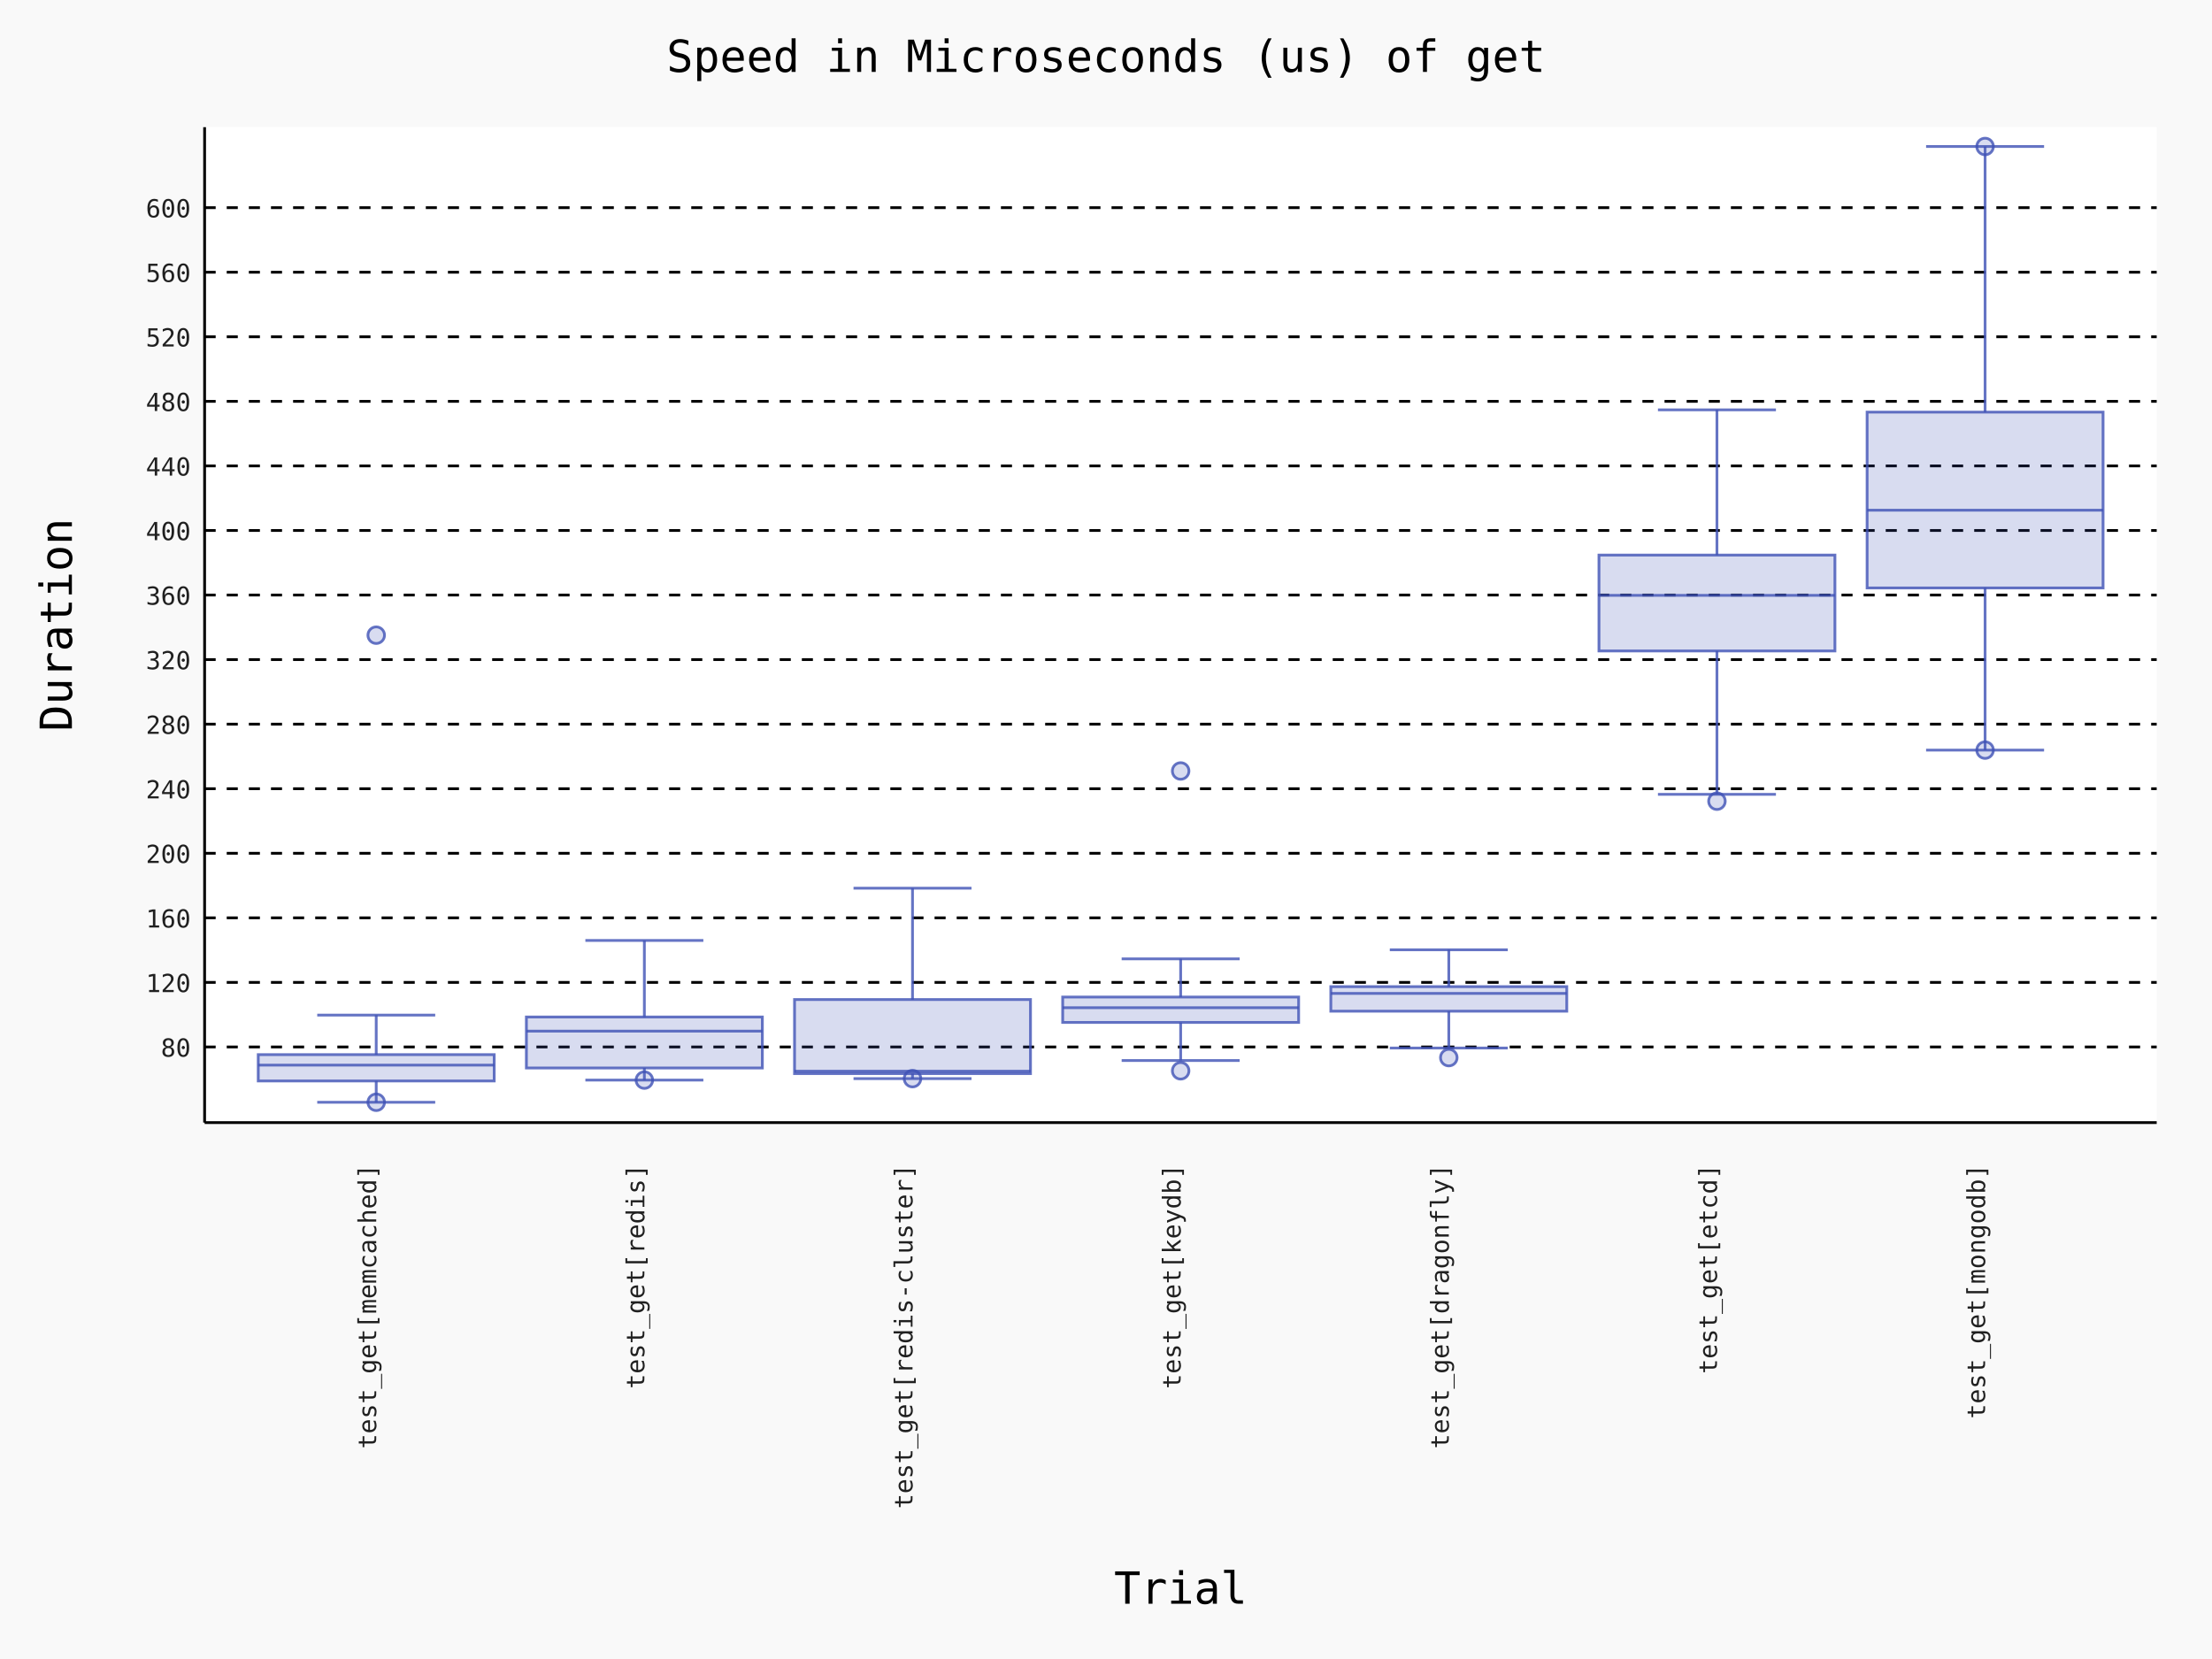
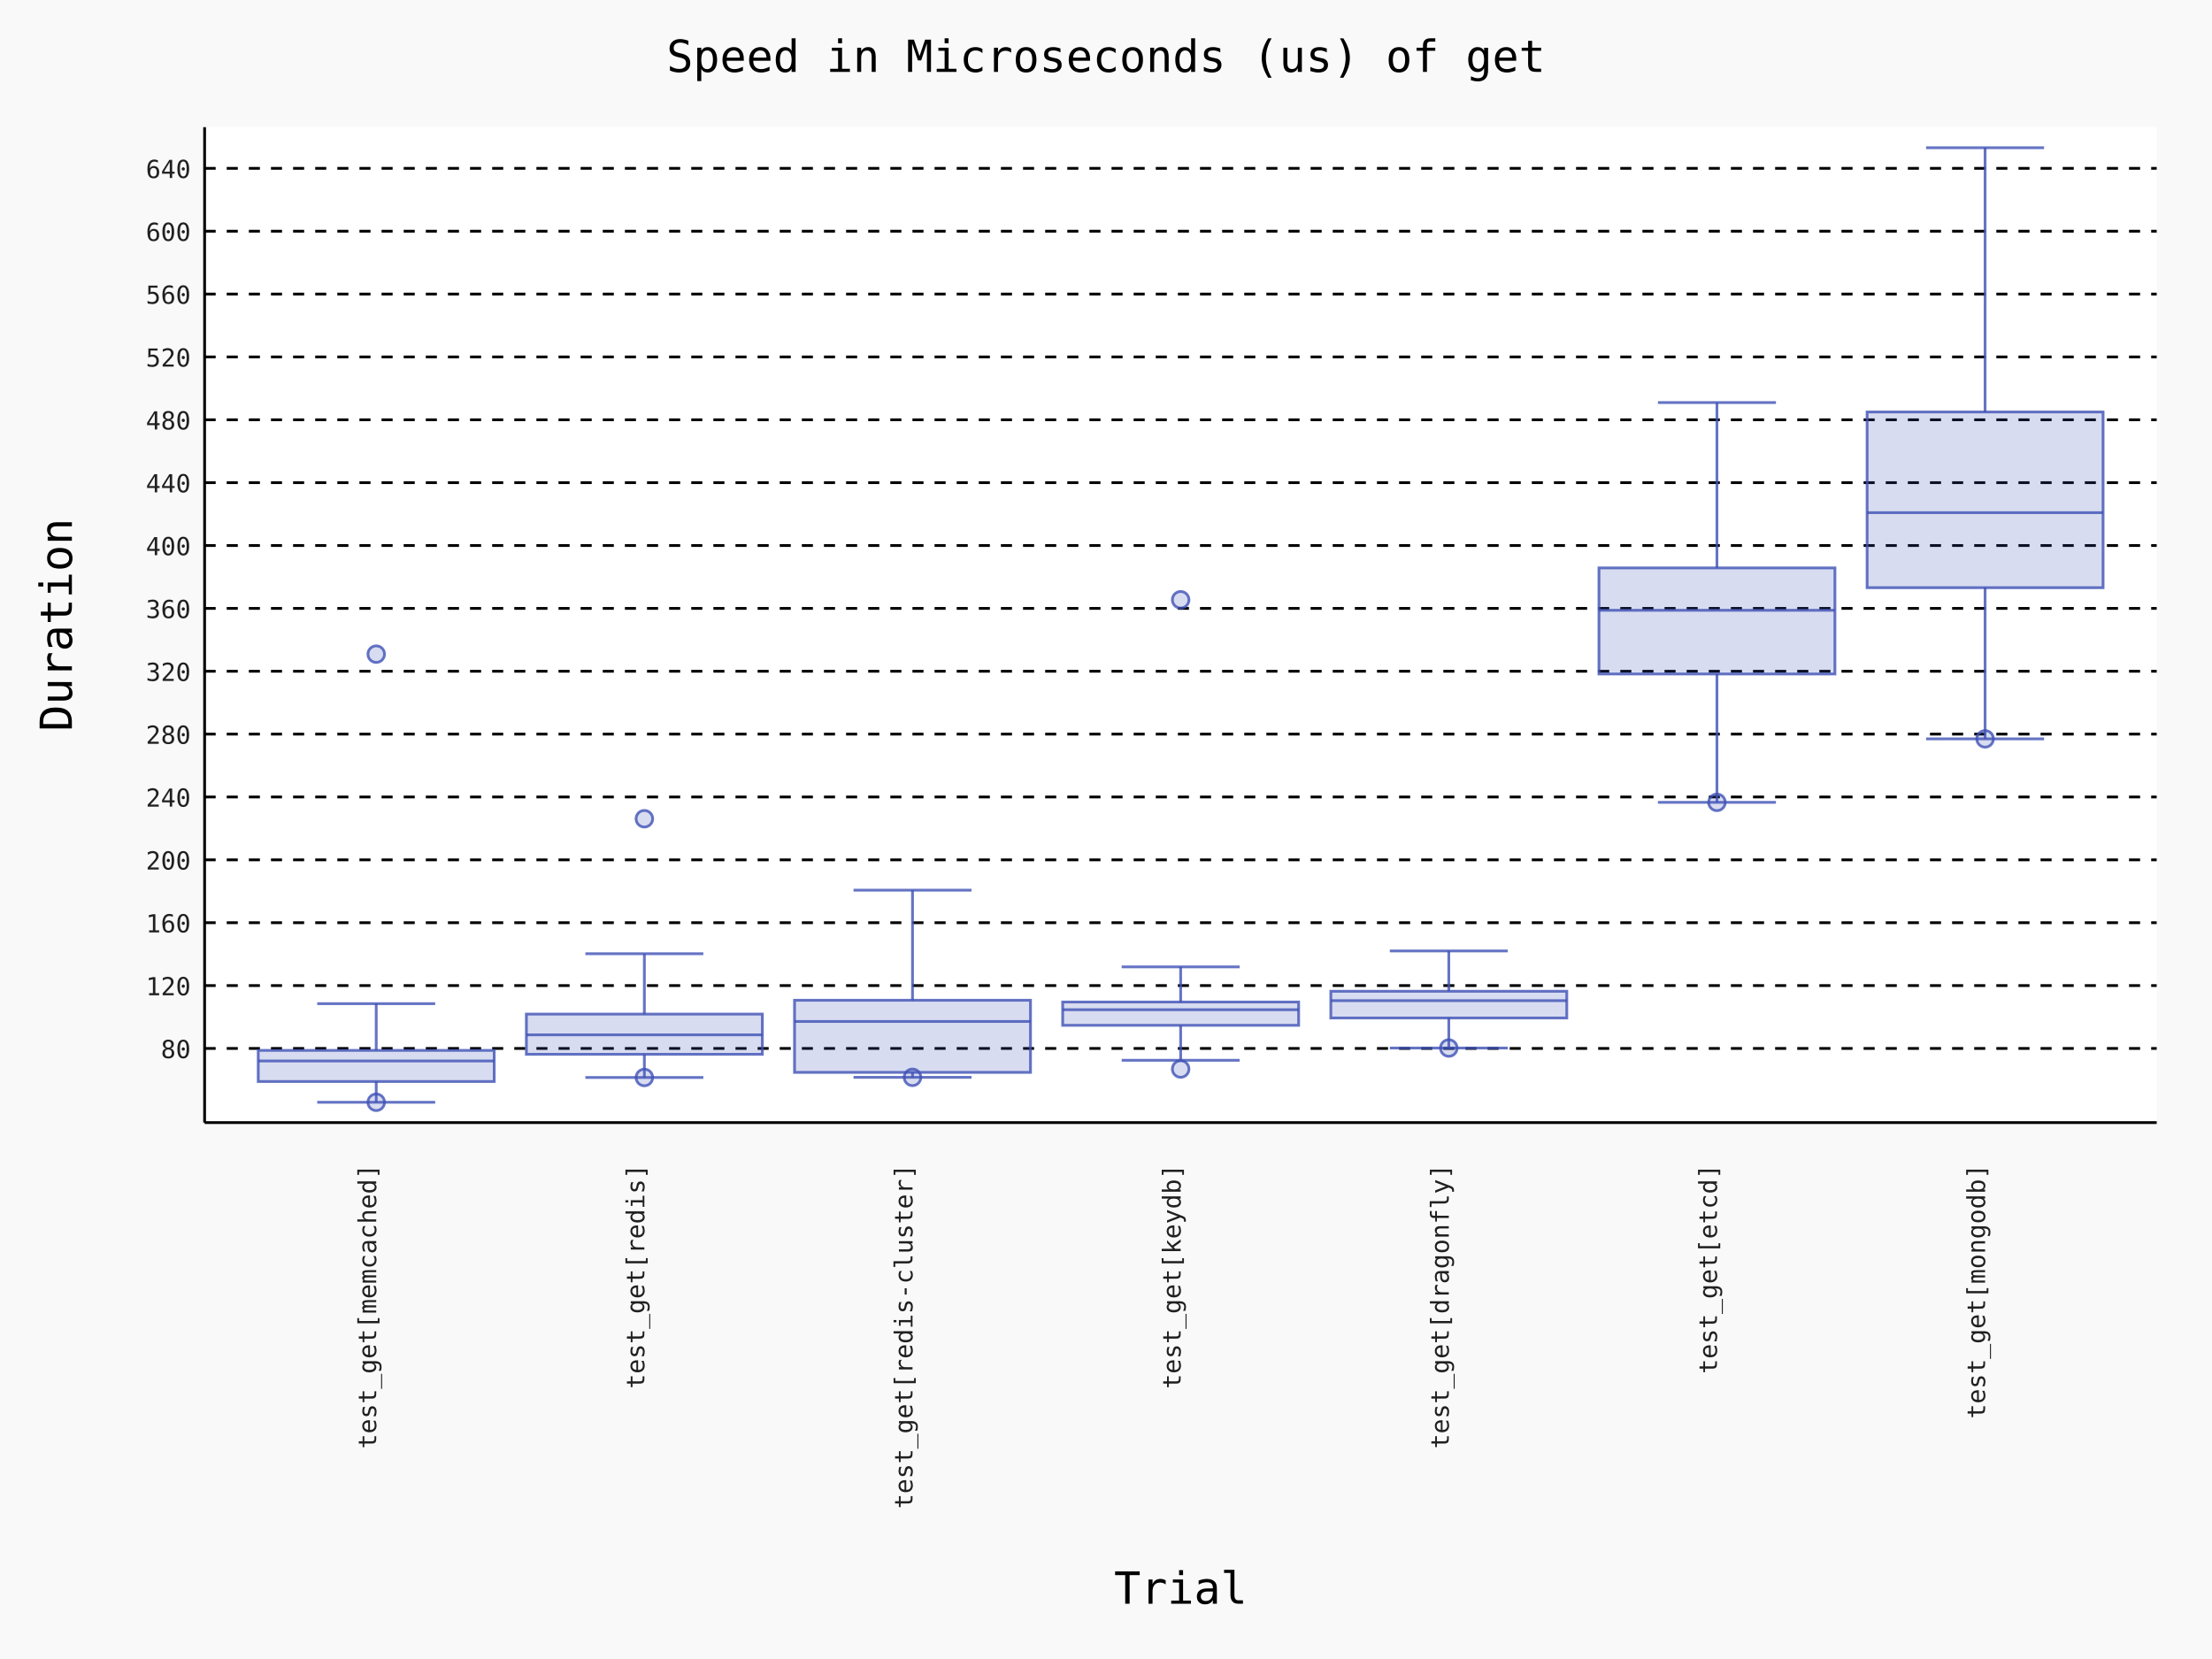
- <svg xmlns="http://www.w3.org/2000/svg" id="chart-4cbffb1e-c1b7-4cfb-9cc7-93001755abcd" class="pygal-chart" viewBox="0 0 800 600">
+ <svg xmlns="http://www.w3.org/2000/svg" id="chart-7146e50e-32be-4535-b7b0-5c730a494fc7" class="pygal-chart" viewBox="0 0 800 600">
  <defs>
-     <style type="text/css">#chart-4cbffb1e-c1b7-4cfb-9cc7-93001755abcd{-webkit-user-select:none;-webkit-font-smoothing:antialiased;font-family:Consolas,"Deja Vu Sans Mono","Bitstream Vera Sans Mono","Courier New",monospace}#chart-4cbffb1e-c1b7-4cfb-9cc7-93001755abcd .title{font-family:Consolas,"Deja Vu Sans Mono","Bitstream Vera Sans Mono","Courier New",monospace;font-size:16px}#chart-4cbffb1e-c1b7-4cfb-9cc7-93001755abcd .legends .legend text{font-family:Consolas,"Deja Vu Sans Mono","Bitstream Vera Sans Mono","Courier New",monospace;font-size:14px}#chart-4cbffb1e-c1b7-4cfb-9cc7-93001755abcd .axis text{font-family:Consolas,"Deja Vu Sans Mono","Bitstream Vera Sans Mono","Courier New",monospace;font-size:10px}#chart-4cbffb1e-c1b7-4cfb-9cc7-93001755abcd .axis text.major{font-family:Consolas,"Deja Vu Sans Mono","Bitstream Vera Sans Mono","Courier New",monospace;font-size:10px}#chart-4cbffb1e-c1b7-4cfb-9cc7-93001755abcd .text-overlay text.value{font-family:Consolas,"Deja Vu Sans Mono","Bitstream Vera Sans Mono","Courier New",monospace;font-size:16px}#chart-4cbffb1e-c1b7-4cfb-9cc7-93001755abcd .text-overlay text.label{font-family:Consolas,"Deja Vu Sans Mono","Bitstream Vera Sans Mono","Courier New",monospace;font-size:10px}#chart-4cbffb1e-c1b7-4cfb-9cc7-93001755abcd .tooltip{font-family:Consolas,"Deja Vu Sans Mono","Bitstream Vera Sans Mono","Courier New",monospace;font-size:14px}#chart-4cbffb1e-c1b7-4cfb-9cc7-93001755abcd text.no_data{font-family:Consolas,"Deja Vu Sans Mono","Bitstream Vera Sans Mono","Courier New",monospace;font-size:64px}
- #chart-4cbffb1e-c1b7-4cfb-9cc7-93001755abcd{background-color:rgba(249,249,249,1)}#chart-4cbffb1e-c1b7-4cfb-9cc7-93001755abcd path,#chart-4cbffb1e-c1b7-4cfb-9cc7-93001755abcd line,#chart-4cbffb1e-c1b7-4cfb-9cc7-93001755abcd rect,#chart-4cbffb1e-c1b7-4cfb-9cc7-93001755abcd circle{-webkit-transition:150ms;-moz-transition:150ms;transition:150ms}#chart-4cbffb1e-c1b7-4cfb-9cc7-93001755abcd .graph &gt; .background{fill:rgba(249,249,249,1)}#chart-4cbffb1e-c1b7-4cfb-9cc7-93001755abcd .plot &gt; .background{fill:rgba(255,255,255,1)}#chart-4cbffb1e-c1b7-4cfb-9cc7-93001755abcd .graph{fill:rgba(0,0,0,.87)}#chart-4cbffb1e-c1b7-4cfb-9cc7-93001755abcd text.no_data{fill:rgba(0,0,0,1)}#chart-4cbffb1e-c1b7-4cfb-9cc7-93001755abcd .title{fill:rgba(0,0,0,1)}#chart-4cbffb1e-c1b7-4cfb-9cc7-93001755abcd .legends .legend text{fill:rgba(0,0,0,.87)}#chart-4cbffb1e-c1b7-4cfb-9cc7-93001755abcd .legends .legend:hover text{fill:rgba(0,0,0,1)}#chart-4cbffb1e-c1b7-4cfb-9cc7-93001755abcd .axis .line{stroke:rgba(0,0,0,1)}#chart-4cbffb1e-c1b7-4cfb-9cc7-93001755abcd .axis .guide.line{stroke:rgba(0,0,0,.54)}#chart-4cbffb1e-c1b7-4cfb-9cc7-93001755abcd .axis .major.line{stroke:rgba(0,0,0,.87)}#chart-4cbffb1e-c1b7-4cfb-9cc7-93001755abcd .axis text.major{fill:rgba(0,0,0,1)}#chart-4cbffb1e-c1b7-4cfb-9cc7-93001755abcd .axis.y .guides:hover .guide.line,#chart-4cbffb1e-c1b7-4cfb-9cc7-93001755abcd .line-graph .axis.x .guides:hover .guide.line,#chart-4cbffb1e-c1b7-4cfb-9cc7-93001755abcd .stackedline-graph .axis.x .guides:hover .guide.line,#chart-4cbffb1e-c1b7-4cfb-9cc7-93001755abcd .xy-graph .axis.x .guides:hover .guide.line{stroke:rgba(0,0,0,1)}#chart-4cbffb1e-c1b7-4cfb-9cc7-93001755abcd .axis .guides:hover text{fill:rgba(0,0,0,1)}#chart-4cbffb1e-c1b7-4cfb-9cc7-93001755abcd .reactive{fill-opacity:.7;stroke-opacity:.8;stroke-width:1}#chart-4cbffb1e-c1b7-4cfb-9cc7-93001755abcd .ci{stroke:rgba(0,0,0,.87)}#chart-4cbffb1e-c1b7-4cfb-9cc7-93001755abcd .reactive.active,#chart-4cbffb1e-c1b7-4cfb-9cc7-93001755abcd .active .reactive{fill-opacity:.8;stroke-opacity:.9;stroke-width:4}#chart-4cbffb1e-c1b7-4cfb-9cc7-93001755abcd .ci .reactive.active{stroke-width:1.5}#chart-4cbffb1e-c1b7-4cfb-9cc7-93001755abcd .series text{fill:rgba(0,0,0,1)}#chart-4cbffb1e-c1b7-4cfb-9cc7-93001755abcd .tooltip rect{fill:rgba(255,255,255,1);stroke:rgba(0,0,0,1);-webkit-transition:opacity 150ms;-moz-transition:opacity 150ms;transition:opacity 150ms}#chart-4cbffb1e-c1b7-4cfb-9cc7-93001755abcd .tooltip .label{fill:rgba(0,0,0,.87)}#chart-4cbffb1e-c1b7-4cfb-9cc7-93001755abcd .tooltip .label{fill:rgba(0,0,0,.87)}#chart-4cbffb1e-c1b7-4cfb-9cc7-93001755abcd .tooltip .legend{font-size:.8em;fill:rgba(0,0,0,.54)}#chart-4cbffb1e-c1b7-4cfb-9cc7-93001755abcd .tooltip .x_label{font-size:.6em;fill:rgba(0,0,0,1)}#chart-4cbffb1e-c1b7-4cfb-9cc7-93001755abcd .tooltip .xlink{font-size:.5em;text-decoration:underline}#chart-4cbffb1e-c1b7-4cfb-9cc7-93001755abcd .tooltip .value{font-size:1.5em}#chart-4cbffb1e-c1b7-4cfb-9cc7-93001755abcd .bound{font-size:.5em}#chart-4cbffb1e-c1b7-4cfb-9cc7-93001755abcd .max-value{font-size:.75em;fill:rgba(0,0,0,.54)}#chart-4cbffb1e-c1b7-4cfb-9cc7-93001755abcd .map-element{fill:rgba(255,255,255,1);stroke:rgba(0,0,0,.54) !important}#chart-4cbffb1e-c1b7-4cfb-9cc7-93001755abcd .map-element .reactive{fill-opacity:inherit;stroke-opacity:inherit}#chart-4cbffb1e-c1b7-4cfb-9cc7-93001755abcd .color-0,#chart-4cbffb1e-c1b7-4cfb-9cc7-93001755abcd .color-0 a:visited{stroke:#3F51B5;fill:#3F51B5}#chart-4cbffb1e-c1b7-4cfb-9cc7-93001755abcd .color-1,#chart-4cbffb1e-c1b7-4cfb-9cc7-93001755abcd .color-1 a:visited{stroke:#3F51B5;fill:#3F51B5}#chart-4cbffb1e-c1b7-4cfb-9cc7-93001755abcd .color-2,#chart-4cbffb1e-c1b7-4cfb-9cc7-93001755abcd .color-2 a:visited{stroke:#3F51B5;fill:#3F51B5}#chart-4cbffb1e-c1b7-4cfb-9cc7-93001755abcd .color-3,#chart-4cbffb1e-c1b7-4cfb-9cc7-93001755abcd .color-3 a:visited{stroke:#3F51B5;fill:#3F51B5}#chart-4cbffb1e-c1b7-4cfb-9cc7-93001755abcd .color-4,#chart-4cbffb1e-c1b7-4cfb-9cc7-93001755abcd .color-4 a:visited{stroke:#3F51B5;fill:#3F51B5}#chart-4cbffb1e-c1b7-4cfb-9cc7-93001755abcd .color-5,#chart-4cbffb1e-c1b7-4cfb-9cc7-93001755abcd .color-5 a:visited{stroke:#3F51B5;fill:#3F51B5}#chart-4cbffb1e-c1b7-4cfb-9cc7-93001755abcd .color-6,#chart-4cbffb1e-c1b7-4cfb-9cc7-93001755abcd .color-6 a:visited{stroke:#3F51B5;fill:#3F51B5}#chart-4cbffb1e-c1b7-4cfb-9cc7-93001755abcd .text-overlay .color-0 text{fill:black}#chart-4cbffb1e-c1b7-4cfb-9cc7-93001755abcd .text-overlay .color-1 text{fill:black}#chart-4cbffb1e-c1b7-4cfb-9cc7-93001755abcd .text-overlay .color-2 text{fill:black}#chart-4cbffb1e-c1b7-4cfb-9cc7-93001755abcd .text-overlay .color-3 text{fill:black}#chart-4cbffb1e-c1b7-4cfb-9cc7-93001755abcd .text-overlay .color-4 text{fill:black}#chart-4cbffb1e-c1b7-4cfb-9cc7-93001755abcd .text-overlay .color-5 text{fill:black}#chart-4cbffb1e-c1b7-4cfb-9cc7-93001755abcd .text-overlay .color-6 text{fill:black}
- #chart-4cbffb1e-c1b7-4cfb-9cc7-93001755abcd text.no_data{text-anchor:middle}#chart-4cbffb1e-c1b7-4cfb-9cc7-93001755abcd .guide.line{fill:none}#chart-4cbffb1e-c1b7-4cfb-9cc7-93001755abcd .centered{text-anchor:middle}#chart-4cbffb1e-c1b7-4cfb-9cc7-93001755abcd .title{text-anchor:middle}#chart-4cbffb1e-c1b7-4cfb-9cc7-93001755abcd .legends .legend text{fill-opacity:1}#chart-4cbffb1e-c1b7-4cfb-9cc7-93001755abcd .axis.x text{text-anchor:middle}#chart-4cbffb1e-c1b7-4cfb-9cc7-93001755abcd .axis.x:not(.web) text[transform]{text-anchor:start}#chart-4cbffb1e-c1b7-4cfb-9cc7-93001755abcd .axis.x:not(.web) text[transform].backwards{text-anchor:end}#chart-4cbffb1e-c1b7-4cfb-9cc7-93001755abcd .axis.y text{text-anchor:end}#chart-4cbffb1e-c1b7-4cfb-9cc7-93001755abcd .axis.y text[transform].backwards{text-anchor:start}#chart-4cbffb1e-c1b7-4cfb-9cc7-93001755abcd .axis.y2 text{text-anchor:start}#chart-4cbffb1e-c1b7-4cfb-9cc7-93001755abcd .axis.y2 text[transform].backwards{text-anchor:end}#chart-4cbffb1e-c1b7-4cfb-9cc7-93001755abcd .axis .guide.line{stroke-dasharray:4,4;stroke:black}#chart-4cbffb1e-c1b7-4cfb-9cc7-93001755abcd .axis .major.guide.line{stroke-dasharray:6,6;stroke:black}#chart-4cbffb1e-c1b7-4cfb-9cc7-93001755abcd .horizontal .axis.y .guide.line,#chart-4cbffb1e-c1b7-4cfb-9cc7-93001755abcd .horizontal .axis.y2 .guide.line,#chart-4cbffb1e-c1b7-4cfb-9cc7-93001755abcd .vertical .axis.x .guide.line{opacity:0}#chart-4cbffb1e-c1b7-4cfb-9cc7-93001755abcd .horizontal .axis.always_show .guide.line,#chart-4cbffb1e-c1b7-4cfb-9cc7-93001755abcd .vertical .axis.always_show .guide.line{opacity:1 !important}#chart-4cbffb1e-c1b7-4cfb-9cc7-93001755abcd .axis.y .guides:hover .guide.line,#chart-4cbffb1e-c1b7-4cfb-9cc7-93001755abcd .axis.y2 .guides:hover .guide.line,#chart-4cbffb1e-c1b7-4cfb-9cc7-93001755abcd .axis.x .guides:hover .guide.line{opacity:1}#chart-4cbffb1e-c1b7-4cfb-9cc7-93001755abcd .axis .guides:hover text{opacity:1}#chart-4cbffb1e-c1b7-4cfb-9cc7-93001755abcd .nofill{fill:none}#chart-4cbffb1e-c1b7-4cfb-9cc7-93001755abcd .subtle-fill{fill-opacity:.2}#chart-4cbffb1e-c1b7-4cfb-9cc7-93001755abcd .dot{stroke-width:1px;fill-opacity:1;stroke-opacity:1}#chart-4cbffb1e-c1b7-4cfb-9cc7-93001755abcd .dot.active{stroke-width:5px}#chart-4cbffb1e-c1b7-4cfb-9cc7-93001755abcd .dot.negative{fill:transparent}#chart-4cbffb1e-c1b7-4cfb-9cc7-93001755abcd text,#chart-4cbffb1e-c1b7-4cfb-9cc7-93001755abcd tspan{stroke:none !important}#chart-4cbffb1e-c1b7-4cfb-9cc7-93001755abcd .series text.active{opacity:1}#chart-4cbffb1e-c1b7-4cfb-9cc7-93001755abcd .tooltip rect{fill-opacity:.95;stroke-width:.5}#chart-4cbffb1e-c1b7-4cfb-9cc7-93001755abcd .tooltip text{fill-opacity:1}#chart-4cbffb1e-c1b7-4cfb-9cc7-93001755abcd .showable{visibility:hidden}#chart-4cbffb1e-c1b7-4cfb-9cc7-93001755abcd .showable.shown{visibility:visible}#chart-4cbffb1e-c1b7-4cfb-9cc7-93001755abcd .gauge-background{fill:rgba(229,229,229,1);stroke:none}#chart-4cbffb1e-c1b7-4cfb-9cc7-93001755abcd .bg-lines{stroke:rgba(249,249,249,1);stroke-width:2px}
+     <style type="text/css">#chart-7146e50e-32be-4535-b7b0-5c730a494fc7{-webkit-user-select:none;-webkit-font-smoothing:antialiased;font-family:Consolas,"Deja Vu Sans Mono","Bitstream Vera Sans Mono","Courier New",monospace}#chart-7146e50e-32be-4535-b7b0-5c730a494fc7 .title{font-family:Consolas,"Deja Vu Sans Mono","Bitstream Vera Sans Mono","Courier New",monospace;font-size:16px}#chart-7146e50e-32be-4535-b7b0-5c730a494fc7 .legends .legend text{font-family:Consolas,"Deja Vu Sans Mono","Bitstream Vera Sans Mono","Courier New",monospace;font-size:14px}#chart-7146e50e-32be-4535-b7b0-5c730a494fc7 .axis text{font-family:Consolas,"Deja Vu Sans Mono","Bitstream Vera Sans Mono","Courier New",monospace;font-size:10px}#chart-7146e50e-32be-4535-b7b0-5c730a494fc7 .axis text.major{font-family:Consolas,"Deja Vu Sans Mono","Bitstream Vera Sans Mono","Courier New",monospace;font-size:10px}#chart-7146e50e-32be-4535-b7b0-5c730a494fc7 .text-overlay text.value{font-family:Consolas,"Deja Vu Sans Mono","Bitstream Vera Sans Mono","Courier New",monospace;font-size:16px}#chart-7146e50e-32be-4535-b7b0-5c730a494fc7 .text-overlay text.label{font-family:Consolas,"Deja Vu Sans Mono","Bitstream Vera Sans Mono","Courier New",monospace;font-size:10px}#chart-7146e50e-32be-4535-b7b0-5c730a494fc7 .tooltip{font-family:Consolas,"Deja Vu Sans Mono","Bitstream Vera Sans Mono","Courier New",monospace;font-size:14px}#chart-7146e50e-32be-4535-b7b0-5c730a494fc7 text.no_data{font-family:Consolas,"Deja Vu Sans Mono","Bitstream Vera Sans Mono","Courier New",monospace;font-size:64px}
+ #chart-7146e50e-32be-4535-b7b0-5c730a494fc7{background-color:rgba(249,249,249,1)}#chart-7146e50e-32be-4535-b7b0-5c730a494fc7 path,#chart-7146e50e-32be-4535-b7b0-5c730a494fc7 line,#chart-7146e50e-32be-4535-b7b0-5c730a494fc7 rect,#chart-7146e50e-32be-4535-b7b0-5c730a494fc7 circle{-webkit-transition:150ms;-moz-transition:150ms;transition:150ms}#chart-7146e50e-32be-4535-b7b0-5c730a494fc7 .graph &gt; .background{fill:rgba(249,249,249,1)}#chart-7146e50e-32be-4535-b7b0-5c730a494fc7 .plot &gt; .background{fill:rgba(255,255,255,1)}#chart-7146e50e-32be-4535-b7b0-5c730a494fc7 .graph{fill:rgba(0,0,0,.87)}#chart-7146e50e-32be-4535-b7b0-5c730a494fc7 text.no_data{fill:rgba(0,0,0,1)}#chart-7146e50e-32be-4535-b7b0-5c730a494fc7 .title{fill:rgba(0,0,0,1)}#chart-7146e50e-32be-4535-b7b0-5c730a494fc7 .legends .legend text{fill:rgba(0,0,0,.87)}#chart-7146e50e-32be-4535-b7b0-5c730a494fc7 .legends .legend:hover text{fill:rgba(0,0,0,1)}#chart-7146e50e-32be-4535-b7b0-5c730a494fc7 .axis .line{stroke:rgba(0,0,0,1)}#chart-7146e50e-32be-4535-b7b0-5c730a494fc7 .axis .guide.line{stroke:rgba(0,0,0,.54)}#chart-7146e50e-32be-4535-b7b0-5c730a494fc7 .axis .major.line{stroke:rgba(0,0,0,.87)}#chart-7146e50e-32be-4535-b7b0-5c730a494fc7 .axis text.major{fill:rgba(0,0,0,1)}#chart-7146e50e-32be-4535-b7b0-5c730a494fc7 .axis.y .guides:hover .guide.line,#chart-7146e50e-32be-4535-b7b0-5c730a494fc7 .line-graph .axis.x .guides:hover .guide.line,#chart-7146e50e-32be-4535-b7b0-5c730a494fc7 .stackedline-graph .axis.x .guides:hover .guide.line,#chart-7146e50e-32be-4535-b7b0-5c730a494fc7 .xy-graph .axis.x .guides:hover .guide.line{stroke:rgba(0,0,0,1)}#chart-7146e50e-32be-4535-b7b0-5c730a494fc7 .axis .guides:hover text{fill:rgba(0,0,0,1)}#chart-7146e50e-32be-4535-b7b0-5c730a494fc7 .reactive{fill-opacity:.7;stroke-opacity:.8;stroke-width:1}#chart-7146e50e-32be-4535-b7b0-5c730a494fc7 .ci{stroke:rgba(0,0,0,.87)}#chart-7146e50e-32be-4535-b7b0-5c730a494fc7 .reactive.active,#chart-7146e50e-32be-4535-b7b0-5c730a494fc7 .active .reactive{fill-opacity:.8;stroke-opacity:.9;stroke-width:4}#chart-7146e50e-32be-4535-b7b0-5c730a494fc7 .ci .reactive.active{stroke-width:1.5}#chart-7146e50e-32be-4535-b7b0-5c730a494fc7 .series text{fill:rgba(0,0,0,1)}#chart-7146e50e-32be-4535-b7b0-5c730a494fc7 .tooltip rect{fill:rgba(255,255,255,1);stroke:rgba(0,0,0,1);-webkit-transition:opacity 150ms;-moz-transition:opacity 150ms;transition:opacity 150ms}#chart-7146e50e-32be-4535-b7b0-5c730a494fc7 .tooltip .label{fill:rgba(0,0,0,.87)}#chart-7146e50e-32be-4535-b7b0-5c730a494fc7 .tooltip .label{fill:rgba(0,0,0,.87)}#chart-7146e50e-32be-4535-b7b0-5c730a494fc7 .tooltip .legend{font-size:.8em;fill:rgba(0,0,0,.54)}#chart-7146e50e-32be-4535-b7b0-5c730a494fc7 .tooltip .x_label{font-size:.6em;fill:rgba(0,0,0,1)}#chart-7146e50e-32be-4535-b7b0-5c730a494fc7 .tooltip .xlink{font-size:.5em;text-decoration:underline}#chart-7146e50e-32be-4535-b7b0-5c730a494fc7 .tooltip .value{font-size:1.5em}#chart-7146e50e-32be-4535-b7b0-5c730a494fc7 .bound{font-size:.5em}#chart-7146e50e-32be-4535-b7b0-5c730a494fc7 .max-value{font-size:.75em;fill:rgba(0,0,0,.54)}#chart-7146e50e-32be-4535-b7b0-5c730a494fc7 .map-element{fill:rgba(255,255,255,1);stroke:rgba(0,0,0,.54) !important}#chart-7146e50e-32be-4535-b7b0-5c730a494fc7 .map-element .reactive{fill-opacity:inherit;stroke-opacity:inherit}#chart-7146e50e-32be-4535-b7b0-5c730a494fc7 .color-0,#chart-7146e50e-32be-4535-b7b0-5c730a494fc7 .color-0 a:visited{stroke:#3F51B5;fill:#3F51B5}#chart-7146e50e-32be-4535-b7b0-5c730a494fc7 .color-1,#chart-7146e50e-32be-4535-b7b0-5c730a494fc7 .color-1 a:visited{stroke:#3F51B5;fill:#3F51B5}#chart-7146e50e-32be-4535-b7b0-5c730a494fc7 .color-2,#chart-7146e50e-32be-4535-b7b0-5c730a494fc7 .color-2 a:visited{stroke:#3F51B5;fill:#3F51B5}#chart-7146e50e-32be-4535-b7b0-5c730a494fc7 .color-3,#chart-7146e50e-32be-4535-b7b0-5c730a494fc7 .color-3 a:visited{stroke:#3F51B5;fill:#3F51B5}#chart-7146e50e-32be-4535-b7b0-5c730a494fc7 .color-4,#chart-7146e50e-32be-4535-b7b0-5c730a494fc7 .color-4 a:visited{stroke:#3F51B5;fill:#3F51B5}#chart-7146e50e-32be-4535-b7b0-5c730a494fc7 .color-5,#chart-7146e50e-32be-4535-b7b0-5c730a494fc7 .color-5 a:visited{stroke:#3F51B5;fill:#3F51B5}#chart-7146e50e-32be-4535-b7b0-5c730a494fc7 .color-6,#chart-7146e50e-32be-4535-b7b0-5c730a494fc7 .color-6 a:visited{stroke:#3F51B5;fill:#3F51B5}#chart-7146e50e-32be-4535-b7b0-5c730a494fc7 .text-overlay .color-0 text{fill:black}#chart-7146e50e-32be-4535-b7b0-5c730a494fc7 .text-overlay .color-1 text{fill:black}#chart-7146e50e-32be-4535-b7b0-5c730a494fc7 .text-overlay .color-2 text{fill:black}#chart-7146e50e-32be-4535-b7b0-5c730a494fc7 .text-overlay .color-3 text{fill:black}#chart-7146e50e-32be-4535-b7b0-5c730a494fc7 .text-overlay .color-4 text{fill:black}#chart-7146e50e-32be-4535-b7b0-5c730a494fc7 .text-overlay .color-5 text{fill:black}#chart-7146e50e-32be-4535-b7b0-5c730a494fc7 .text-overlay .color-6 text{fill:black}
+ #chart-7146e50e-32be-4535-b7b0-5c730a494fc7 text.no_data{text-anchor:middle}#chart-7146e50e-32be-4535-b7b0-5c730a494fc7 .guide.line{fill:none}#chart-7146e50e-32be-4535-b7b0-5c730a494fc7 .centered{text-anchor:middle}#chart-7146e50e-32be-4535-b7b0-5c730a494fc7 .title{text-anchor:middle}#chart-7146e50e-32be-4535-b7b0-5c730a494fc7 .legends .legend text{fill-opacity:1}#chart-7146e50e-32be-4535-b7b0-5c730a494fc7 .axis.x text{text-anchor:middle}#chart-7146e50e-32be-4535-b7b0-5c730a494fc7 .axis.x:not(.web) text[transform]{text-anchor:start}#chart-7146e50e-32be-4535-b7b0-5c730a494fc7 .axis.x:not(.web) text[transform].backwards{text-anchor:end}#chart-7146e50e-32be-4535-b7b0-5c730a494fc7 .axis.y text{text-anchor:end}#chart-7146e50e-32be-4535-b7b0-5c730a494fc7 .axis.y text[transform].backwards{text-anchor:start}#chart-7146e50e-32be-4535-b7b0-5c730a494fc7 .axis.y2 text{text-anchor:start}#chart-7146e50e-32be-4535-b7b0-5c730a494fc7 .axis.y2 text[transform].backwards{text-anchor:end}#chart-7146e50e-32be-4535-b7b0-5c730a494fc7 .axis .guide.line{stroke-dasharray:4,4;stroke:black}#chart-7146e50e-32be-4535-b7b0-5c730a494fc7 .axis .major.guide.line{stroke-dasharray:6,6;stroke:black}#chart-7146e50e-32be-4535-b7b0-5c730a494fc7 .horizontal .axis.y .guide.line,#chart-7146e50e-32be-4535-b7b0-5c730a494fc7 .horizontal .axis.y2 .guide.line,#chart-7146e50e-32be-4535-b7b0-5c730a494fc7 .vertical .axis.x .guide.line{opacity:0}#chart-7146e50e-32be-4535-b7b0-5c730a494fc7 .horizontal .axis.always_show .guide.line,#chart-7146e50e-32be-4535-b7b0-5c730a494fc7 .vertical .axis.always_show .guide.line{opacity:1 !important}#chart-7146e50e-32be-4535-b7b0-5c730a494fc7 .axis.y .guides:hover .guide.line,#chart-7146e50e-32be-4535-b7b0-5c730a494fc7 .axis.y2 .guides:hover .guide.line,#chart-7146e50e-32be-4535-b7b0-5c730a494fc7 .axis.x .guides:hover .guide.line{opacity:1}#chart-7146e50e-32be-4535-b7b0-5c730a494fc7 .axis .guides:hover text{opacity:1}#chart-7146e50e-32be-4535-b7b0-5c730a494fc7 .nofill{fill:none}#chart-7146e50e-32be-4535-b7b0-5c730a494fc7 .subtle-fill{fill-opacity:.2}#chart-7146e50e-32be-4535-b7b0-5c730a494fc7 .dot{stroke-width:1px;fill-opacity:1;stroke-opacity:1}#chart-7146e50e-32be-4535-b7b0-5c730a494fc7 .dot.active{stroke-width:5px}#chart-7146e50e-32be-4535-b7b0-5c730a494fc7 .dot.negative{fill:transparent}#chart-7146e50e-32be-4535-b7b0-5c730a494fc7 text,#chart-7146e50e-32be-4535-b7b0-5c730a494fc7 tspan{stroke:none !important}#chart-7146e50e-32be-4535-b7b0-5c730a494fc7 .series text.active{opacity:1}#chart-7146e50e-32be-4535-b7b0-5c730a494fc7 .tooltip rect{fill-opacity:.95;stroke-width:.5}#chart-7146e50e-32be-4535-b7b0-5c730a494fc7 .tooltip text{fill-opacity:1}#chart-7146e50e-32be-4535-b7b0-5c730a494fc7 .showable{visibility:hidden}#chart-7146e50e-32be-4535-b7b0-5c730a494fc7 .showable.shown{visibility:visible}#chart-7146e50e-32be-4535-b7b0-5c730a494fc7 .gauge-background{fill:rgba(229,229,229,1);stroke:none}#chart-7146e50e-32be-4535-b7b0-5c730a494fc7 .bg-lines{stroke:rgba(249,249,249,1);stroke-width:2px}
.tooltip .value{font-size:1em !important}.axis text{font-size:9px !important}</style>
  </defs>
  <g class="graph custombox-graph vertical">
    <rect x="0" y="0" width="800" height="600" class="background" />
    <g transform="translate(74, 46)" class="plot">
      <rect x="0" y="0" width="706.0" height="360.0" class="background" />
      <g class="axis y always_show">
        <path d="M0 360 h706" class="line" />
        <g class="guides">
-           <path d="M0 332.646 h706" class="guide line" />
-           <text x="-5" y="336.146" class="">80</text>
-         </g>
-         <g class="guides">
-           <path d="M0 309.297 h706" class="guide line" />
-           <text x="-5" y="312.797" class="">120</text>
-         </g>
-         <g class="guides">
-           <path d="M0 285.948 h706" class="guide line" />
-           <text x="-5" y="289.448" class="">160</text>
-         </g>
-         <g class="guides">
-           <path d="M0 262.598 h706" class="guide line" />
-           <text x="-5" y="266.098" class="">200</text>
-         </g>
-         <g class="guides">
-           <path d="M0 239.249 h706" class="guide line" />
-           <text x="-5" y="242.749" class="">240</text>
-         </g>
-         <g class="guides">
-           <path d="M0 215.9 h706" class="guide line" />
-           <text x="-5" y="219.4" class="">280</text>
-         </g>
-         <g class="guides">
-           <path d="M0 192.55 h706" class="guide line" />
-           <text x="-5" y="196.05" class="">320</text>
-         </g>
-         <g class="guides">
-           <path d="M0 169.201 h706" class="guide line" />
-           <text x="-5" y="172.701" class="">360</text>
-         </g>
-         <g class="guides">
-           <path d="M0 145.852 h706" class="guide line" />
-           <text x="-5" y="149.352" class="">400</text>
-         </g>
-         <g class="guides">
-           <path d="M0 122.502 h706" class="guide line" />
-           <text x="-5" y="126.002" class="">440</text>
-         </g>
-         <g class="guides">
-           <path d="M0 99.153 h706" class="guide line" />
-           <text x="-5" y="102.653" class="">480</text>
-         </g>
-         <g class="guides">
-           <path d="M0 75.804 h706" class="guide line" />
-           <text x="-5" y="79.304" class="">520</text>
-         </g>
-         <g class="guides">
-           <path d="M0 52.454 h706" class="guide line" />
-           <text x="-5" y="55.954" class="">560</text>
-         </g>
-         <g class="guides">
-           <path d="M0 29.105 h706" class="guide line" />
-           <text x="-5" y="32.605" class="">600</text>
+           <path d="M0 333.183 h706" class="guide line" />
+           <text x="-5" y="336.683" class="">80</text>
+         </g>
+         <g class="guides">
+           <path d="M0 310.447 h706" class="guide line" />
+           <text x="-5" y="313.947" class="">120</text>
+         </g>
+         <g class="guides">
+           <path d="M0 287.711 h706" class="guide line" />
+           <text x="-5" y="291.211" class="">160</text>
+         </g>
+         <g class="guides">
+           <path d="M0 264.975 h706" class="guide line" />
+           <text x="-5" y="268.475" class="">200</text>
+         </g>
+         <g class="guides">
+           <path d="M0 242.239 h706" class="guide line" />
+           <text x="-5" y="245.739" class="">240</text>
+         </g>
+         <g class="guides">
+           <path d="M0 219.504 h706" class="guide line" />
+           <text x="-5" y="223.004" class="">280</text>
+         </g>
+         <g class="guides">
+           <path d="M0 196.768 h706" class="guide line" />
+           <text x="-5" y="200.268" class="">320</text>
+         </g>
+         <g class="guides">
+           <path d="M0 174.032 h706" class="guide line" />
+           <text x="-5" y="177.532" class="">360</text>
+         </g>
+         <g class="guides">
+           <path d="M0 151.296 h706" class="guide line" />
+           <text x="-5" y="154.796" class="">400</text>
+         </g>
+         <g class="guides">
+           <path d="M0 128.56 h706" class="guide line" />
+           <text x="-5" y="132.06" class="">440</text>
+         </g>
+         <g class="guides">
+           <path d="M0 105.824 h706" class="guide line" />
+           <text x="-5" y="109.324" class="">480</text>
+         </g>
+         <g class="guides">
+           <path d="M0 83.088 h706" class="guide line" />
+           <text x="-5" y="86.588" class="">520</text>
+         </g>
+         <g class="guides">
+           <path d="M0 60.352 h706" class="guide line" />
+           <text x="-5" y="63.852" class="">560</text>
+         </g>
+         <g class="guides">
+           <path d="M0 37.617 h706" class="guide line" />
+           <text x="-5" y="41.117" class="">600</text>
+         </g>
+         <g class="guides">
+           <path d="M0 14.881 h706" class="guide line" />
+           <text x="-5" y="18.381" class="">640</text>
        </g>
      </g>
      <g class="axis x">
        <path d="M0 0 v360" class="line" />
        <g class="guides">
          <path d="M62.066 0 v360" class="guide line" />
          <text x="62.066" y="375.0" class="backwards" transform="rotate(270 62.06593 375)">test_get[memcached]</text>
        </g>
        <g class="guides">
          <path d="M159.044 0 v360" class="guide line" />
          <text x="159.044" y="375.0" class="backwards" transform="rotate(270 159.044 375)">test_get[redis]</text>
        </g>
        <g class="guides">
          <path d="M256.022 0 v360" class="guide line" />
          <text x="256.022" y="375.0" class="backwards" transform="rotate(270 256.022 375)">test_get[redis-cluster]</text>
        </g>
        <g class="guides">
          <path d="M353 0 v360" class="guide line" />
          <text x="353.0" y="375.0" class="backwards" transform="rotate(270 353 375)">test_get[keydb]</text>
        </g>
        <g class="guides">
          <path d="M449.978 0 v360" class="guide line" />
          <text x="449.978" y="375.0" class="backwards" transform="rotate(270 449.978 375)">test_get[dragonfly]</text>
        </g>
        <g class="guides">
          <path d="M546.956 0 v360" class="guide line" />
          <text x="546.956" y="375.0" class="backwards" transform="rotate(270 546.956 375)">test_get[etcd]</text>
        </g>
        <g class="guides">
          <path d="M643.934 0 v360" class="guide line" />
          <text x="643.934" y="375.0" class="backwards" transform="rotate(270 643.9341 375)">test_get[mongodb]</text>
        </g>
      </g>
      <g class="series serie-0 color-0">
        <g class="boxes">
          <g class="box">
-             <path stroke-width="3" d="M40.731 352.651 L83.401 352.651" class="reactive tooltip-trigger" />
-             <path stroke-width="3" d="M19.396 339.212 L104.736 339.212" class="reactive tooltip-trigger" />
-             <path stroke-width="3" d="M40.731 321.126 L83.401 321.126" class="reactive tooltip-trigger" />
-             <path stroke-width="2" d="M62.066 352.651 L62.066 344.948" class="reactive tooltip-trigger" />
-             <path stroke-width="2" d="M62.066 321.126 L62.066 335.42" class="reactive tooltip-trigger" />
-             <rect x="19.396" y="335.42" height="9.529" width="85.341" class="subtle-fill reactive tooltip-trigger" />
-             <circle cx="62.066" cy="352.651" r="3" class="subtle-fill reactive tooltip-trigger" />
-             <circle cx="62.066" cy="183.722" r="3" class="subtle-fill reactive tooltip-trigger" />
+             <path stroke-width="3" d="M40.731 352.653 L83.401 352.653" class="reactive tooltip-trigger" />
+             <path stroke-width="3" d="M19.396 337.714 L104.736 337.714" class="reactive tooltip-trigger" />
+             <path stroke-width="3" d="M40.731 316.99 L83.401 316.99" class="reactive tooltip-trigger" />
+             <path stroke-width="2" d="M62.066 352.653 L62.066 345.148" class="reactive tooltip-trigger" />
+             <path stroke-width="2" d="M62.066 316.99 L62.066 333.889" class="reactive tooltip-trigger" />
+             <rect x="19.396" y="333.889" height="11.26" width="85.341" class="subtle-fill reactive tooltip-trigger" />
+             <circle cx="62.066" cy="352.653" r="3" class="subtle-fill reactive tooltip-trigger" />
+             <circle cx="62.066" cy="190.579" r="3" class="subtle-fill reactive tooltip-trigger" />
          </g>
        </g>
      </g>
      <g class="series serie-1 color-1">
        <g class="boxes">
          <g class="box">
-             <path stroke-width="3" d="M137.709 344.631 L180.379 344.631" class="reactive tooltip-trigger" />
-             <path stroke-width="3" d="M116.374 326.921 L201.714 326.921" class="reactive tooltip-trigger" />
-             <path stroke-width="3" d="M137.709 294.129 L180.379 294.129" class="reactive tooltip-trigger" />
-             <path stroke-width="2" d="M159.044 344.631 L159.044 340.255" class="reactive tooltip-trigger" />
-             <path stroke-width="2" d="M159.044 294.129 L159.044 321.806" class="reactive tooltip-trigger" />
-             <rect x="116.374" y="321.806" height="18.449" width="85.341" class="subtle-fill reactive tooltip-trigger" />
-             <circle cx="159.044" cy="344.631" r="3" class="subtle-fill reactive tooltip-trigger" />
-             <circle cx="159.044" cy="-150.175" r="3" class="subtle-fill reactive tooltip-trigger" />
+             <path stroke-width="3" d="M137.709 343.688 L180.379 343.688" class="reactive tooltip-trigger" />
+             <path stroke-width="3" d="M116.374 328.267 L201.714 328.267" class="reactive tooltip-trigger" />
+             <path stroke-width="3" d="M137.709 298.929 L180.379 298.929" class="reactive tooltip-trigger" />
+             <path stroke-width="2" d="M159.044 343.688 L159.044 335.304" class="reactive tooltip-trigger" />
+             <path stroke-width="2" d="M159.044 298.929 L159.044 320.761" class="reactive tooltip-trigger" />
+             <rect x="116.374" y="320.761" height="14.543" width="85.341" class="subtle-fill reactive tooltip-trigger" />
+             <circle cx="159.044" cy="343.688" r="3" class="subtle-fill reactive tooltip-trigger" />
+             <circle cx="159.044" cy="250.112" r="3" class="subtle-fill reactive tooltip-trigger" />
          </g>
        </g>
      </g>
      <g class="series serie-2 color-2">
        <g class="boxes">
          <g class="box">
-             <path stroke-width="3" d="M234.687 344.098 L277.357 344.098" class="reactive tooltip-trigger" />
-             <path stroke-width="3" d="M213.352 341.418 L298.692 341.418" class="reactive tooltip-trigger" />
-             <path stroke-width="3" d="M234.687 275.229 L277.357 275.229" class="reactive tooltip-trigger" />
-             <path stroke-width="2" d="M256.022 344.098 L256.022 342.285" class="reactive tooltip-trigger" />
-             <path stroke-width="2" d="M256.022 275.229 L256.022 315.494" class="reactive tooltip-trigger" />
-             <rect x="213.352" y="315.494" height="26.791" width="85.341" class="subtle-fill reactive tooltip-trigger" />
-             <circle cx="256.022" cy="344.098" r="3" class="subtle-fill reactive tooltip-trigger" />
-             <circle cx="256.022" cy="-248.502" r="3" class="subtle-fill reactive tooltip-trigger" />
+             <path stroke-width="3" d="M234.687 343.63 L277.357 343.63" class="reactive tooltip-trigger" />
+             <path stroke-width="3" d="M213.352 323.427 L298.692 323.427" class="reactive tooltip-trigger" />
+             <path stroke-width="3" d="M234.687 275.94 L277.357 275.94" class="reactive tooltip-trigger" />
+             <path stroke-width="2" d="M256.022 343.63 L256.022 341.845" class="reactive tooltip-trigger" />
+             <path stroke-width="2" d="M256.022 275.94 L256.022 315.752" class="reactive tooltip-trigger" />
+             <rect x="213.352" y="315.752" height="26.093" width="85.341" class="subtle-fill reactive tooltip-trigger" />
+             <circle cx="256.022" cy="343.63" r="3" class="subtle-fill reactive tooltip-trigger" />
+             <circle cx="256.022" cy="-1492.386" r="3" class="subtle-fill reactive tooltip-trigger" />
          </g>
        </g>
      </g>
      <g class="series serie-3 color-3">
        <g class="boxes">
          <g class="box">
-             <path stroke-width="3" d="M331.665 337.552 L374.335 337.552" class="reactive tooltip-trigger" />
-             <path stroke-width="3" d="M310.33 318.45 L395.67 318.45" class="reactive tooltip-trigger" />
-             <path stroke-width="3" d="M331.665 300.786 L374.335 300.786" class="reactive tooltip-trigger" />
-             <path stroke-width="2" d="M353 337.552 L353 323.778" class="reactive tooltip-trigger" />
-             <path stroke-width="2" d="M353 300.786 L353 314.595" class="reactive tooltip-trigger" />
-             <rect x="310.33" y="314.595" height="9.183" width="85.341" class="subtle-fill reactive tooltip-trigger" />
-             <circle cx="353.0" cy="341.271" r="3" class="subtle-fill reactive tooltip-trigger" />
-             <circle cx="353.0" cy="232.836" r="3" class="subtle-fill reactive tooltip-trigger" />
+             <path stroke-width="3" d="M331.665 337.464 L374.335 337.464" class="reactive tooltip-trigger" />
+             <path stroke-width="3" d="M310.33 319.174 L395.67 319.174" class="reactive tooltip-trigger" />
+             <path stroke-width="3" d="M331.665 303.687 L374.335 303.687" class="reactive tooltip-trigger" />
+             <path stroke-width="2" d="M353 337.464 L353 324.822" class="reactive tooltip-trigger" />
+             <path stroke-width="2" d="M353 303.687 L353 316.39" class="reactive tooltip-trigger" />
+             <rect x="310.33" y="316.39" height="8.432" width="85.341" class="subtle-fill reactive tooltip-trigger" />
+             <circle cx="353.0" cy="340.623" r="3" class="subtle-fill reactive tooltip-trigger" />
+             <circle cx="353.0" cy="170.921" r="3" class="subtle-fill reactive tooltip-trigger" />
          </g>
        </g>
      </g>
      <g class="series serie-4 color-4">
        <g class="boxes">
          <g class="box">
-             <path stroke-width="3" d="M428.643 333.031 L471.313 333.031" class="reactive tooltip-trigger" />
-             <path stroke-width="3" d="M407.308 313.282 L492.648 313.282" class="reactive tooltip-trigger" />
-             <path stroke-width="3" d="M428.643 297.51 L471.313 297.51" class="reactive tooltip-trigger" />
-             <path stroke-width="2" d="M449.978 333.031 L449.978 319.713" class="reactive tooltip-trigger" />
-             <path stroke-width="2" d="M449.978 297.51 L449.978 310.833" class="reactive tooltip-trigger" />
-             <rect x="407.308" y="310.833" height="8.88" width="85.341" class="subtle-fill reactive tooltip-trigger" />
-             <circle cx="449.978" cy="336.499" r="3" class="subtle-fill reactive tooltip-trigger" />
-             <circle cx="449.978" cy="-393.472" r="3" class="subtle-fill reactive tooltip-trigger" />
+             <path stroke-width="3" d="M428.643 333.034 L471.313 333.034" class="reactive tooltip-trigger" />
+             <path stroke-width="3" d="M407.308 315.897 L492.648 315.897" class="reactive tooltip-trigger" />
+             <path stroke-width="3" d="M428.643 297.928 L471.313 297.928" class="reactive tooltip-trigger" />
+             <path stroke-width="2" d="M449.978 333.034 L449.978 322.172" class="reactive tooltip-trigger" />
+             <path stroke-width="2" d="M449.978 297.928 L449.978 312.504" class="reactive tooltip-trigger" />
+             <rect x="407.308" y="312.504" height="9.668" width="85.341" class="subtle-fill reactive tooltip-trigger" />
+             <circle cx="449.978" cy="333.034" r="3" class="subtle-fill reactive tooltip-trigger" />
+             <circle cx="449.978" cy="-1894.291" r="3" class="subtle-fill reactive tooltip-trigger" />
          </g>
        </g>
      </g>
      <g class="series serie-5 color-5">
        <g class="boxes">
          <g class="box">
-             <path stroke-width="3" d="M525.621 241.284 L568.291 241.284" class="reactive tooltip-trigger" />
-             <path stroke-width="3" d="M504.286 169.321 L589.626 169.321" class="reactive tooltip-trigger" />
-             <path stroke-width="3" d="M525.621 102.228 L568.291 102.228" class="reactive tooltip-trigger" />
-             <path stroke-width="2" d="M546.956 241.284 L546.956 189.433" class="reactive tooltip-trigger" />
-             <path stroke-width="2" d="M546.956 102.228 L546.956 154.75" class="reactive tooltip-trigger" />
-             <rect x="504.286" y="154.75" height="34.683" width="85.341" class="subtle-fill reactive tooltip-trigger" />
-             <circle cx="546.956" cy="243.758" r="3" class="subtle-fill reactive tooltip-trigger" />
-             <circle cx="546.956" cy="-347.381" r="3" class="subtle-fill reactive tooltip-trigger" />
+             <path stroke-width="3" d="M525.621 244.181 L568.291 244.181" class="reactive tooltip-trigger" />
+             <path stroke-width="3" d="M504.286 174.723 L589.626 174.723" class="reactive tooltip-trigger" />
+             <path stroke-width="3" d="M525.621 99.592 L568.291 99.592" class="reactive tooltip-trigger" />
+             <path stroke-width="2" d="M546.956 244.181 L546.956 197.762" class="reactive tooltip-trigger" />
+             <path stroke-width="2" d="M546.956 99.592 L546.956 159.392" class="reactive tooltip-trigger" />
+             <rect x="504.286" y="159.392" height="38.369" width="85.341" class="subtle-fill reactive tooltip-trigger" />
+             <circle cx="546.956" cy="244.181" r="3" class="subtle-fill reactive tooltip-trigger" />
+             <circle cx="546.956" cy="-355.038" r="3" class="subtle-fill reactive tooltip-trigger" />
          </g>
        </g>
      </g>
      <g class="series serie-6 color-6">
        <g class="boxes">
          <g class="box">
-             <path stroke-width="3" d="M622.599 225.29 L665.269 225.29" class="reactive tooltip-trigger" />
-             <path stroke-width="3" d="M601.264 138.524 L686.604 138.524" class="reactive tooltip-trigger" />
-             <path stroke-width="3" d="M622.599 6.979 L665.269 6.979" class="reactive tooltip-trigger" />
-             <path stroke-width="2" d="M643.934 225.29 L643.934 166.641" class="reactive tooltip-trigger" />
-             <path stroke-width="2" d="M643.934 6.979 L643.934 103.047" class="reactive tooltip-trigger" />
-             <rect x="601.264" y="103.047" height="63.594" width="85.341" class="subtle-fill reactive tooltip-trigger" />
-             <circle cx="643.934" cy="225.29" r="3" class="subtle-fill reactive tooltip-trigger" />
-             <circle cx="643.934" cy="6.979" r="3" class="subtle-fill reactive tooltip-trigger" />
+             <path stroke-width="3" d="M622.599 221.22 L665.269 221.22" class="reactive tooltip-trigger" />
+             <path stroke-width="3" d="M601.264 139.409 L686.604 139.409" class="reactive tooltip-trigger" />
+             <path stroke-width="3" d="M622.599 7.431 L665.269 7.431" class="reactive tooltip-trigger" />
+             <path stroke-width="2" d="M643.934 221.22 L643.934 166.545" class="reactive tooltip-trigger" />
+             <path stroke-width="2" d="M643.934 7.431 L643.934 102.996" class="reactive tooltip-trigger" />
+             <rect x="601.264" y="102.996" height="63.549" width="85.341" class="subtle-fill reactive tooltip-trigger" />
+             <circle cx="643.934" cy="221.22" r="3" class="subtle-fill reactive tooltip-trigger" />
+             <circle cx="643.934" cy="-138.506" r="3" class="subtle-fill reactive tooltip-trigger" />
          </g>
        </g>
      </g>
    </g>
    <g class="titles">
      <text x="400.0" y="26" class="title plot_title">Speed in Microseconds (us) of get</text>
      <text x="427.0" y="580.0" class="title">Trial</text>
      <text x="0" y="252.0" class="title" transform="rotate(-90 0 226)">Duration</text>
    </g>
    <g transform="translate(74, 46)" class="plot overlay">
      <g class="series serie-0 color-0" />
      <g class="series serie-1 color-1" />
      <g class="series serie-2 color-2" />
      <g class="series serie-3 color-3" />
      <g class="series serie-4 color-4" />
      <g class="series serie-5 color-5" />
      <g class="series serie-6 color-6" />
    </g>
    <g transform="translate(74, 46)" class="plot text-overlay">
      <g class="series serie-0 color-0" />
      <g class="series serie-1 color-1" />
      <g class="series serie-2 color-2" />
      <g class="series serie-3 color-3" />
      <g class="series serie-4 color-4" />
      <g class="series serie-5 color-5" />
      <g class="series serie-6 color-6" />
    </g>
    <g transform="translate(74, 46)" class="plot tooltip-overlay">
      <g transform="translate(0 0)" style="opacity: 0" class="tooltip">
        <rect rx="0" ry="0" width="0" height="0" class="tooltip-box" />
        <g class="text" />
      </g>
    </g>
  </g>
</svg>
